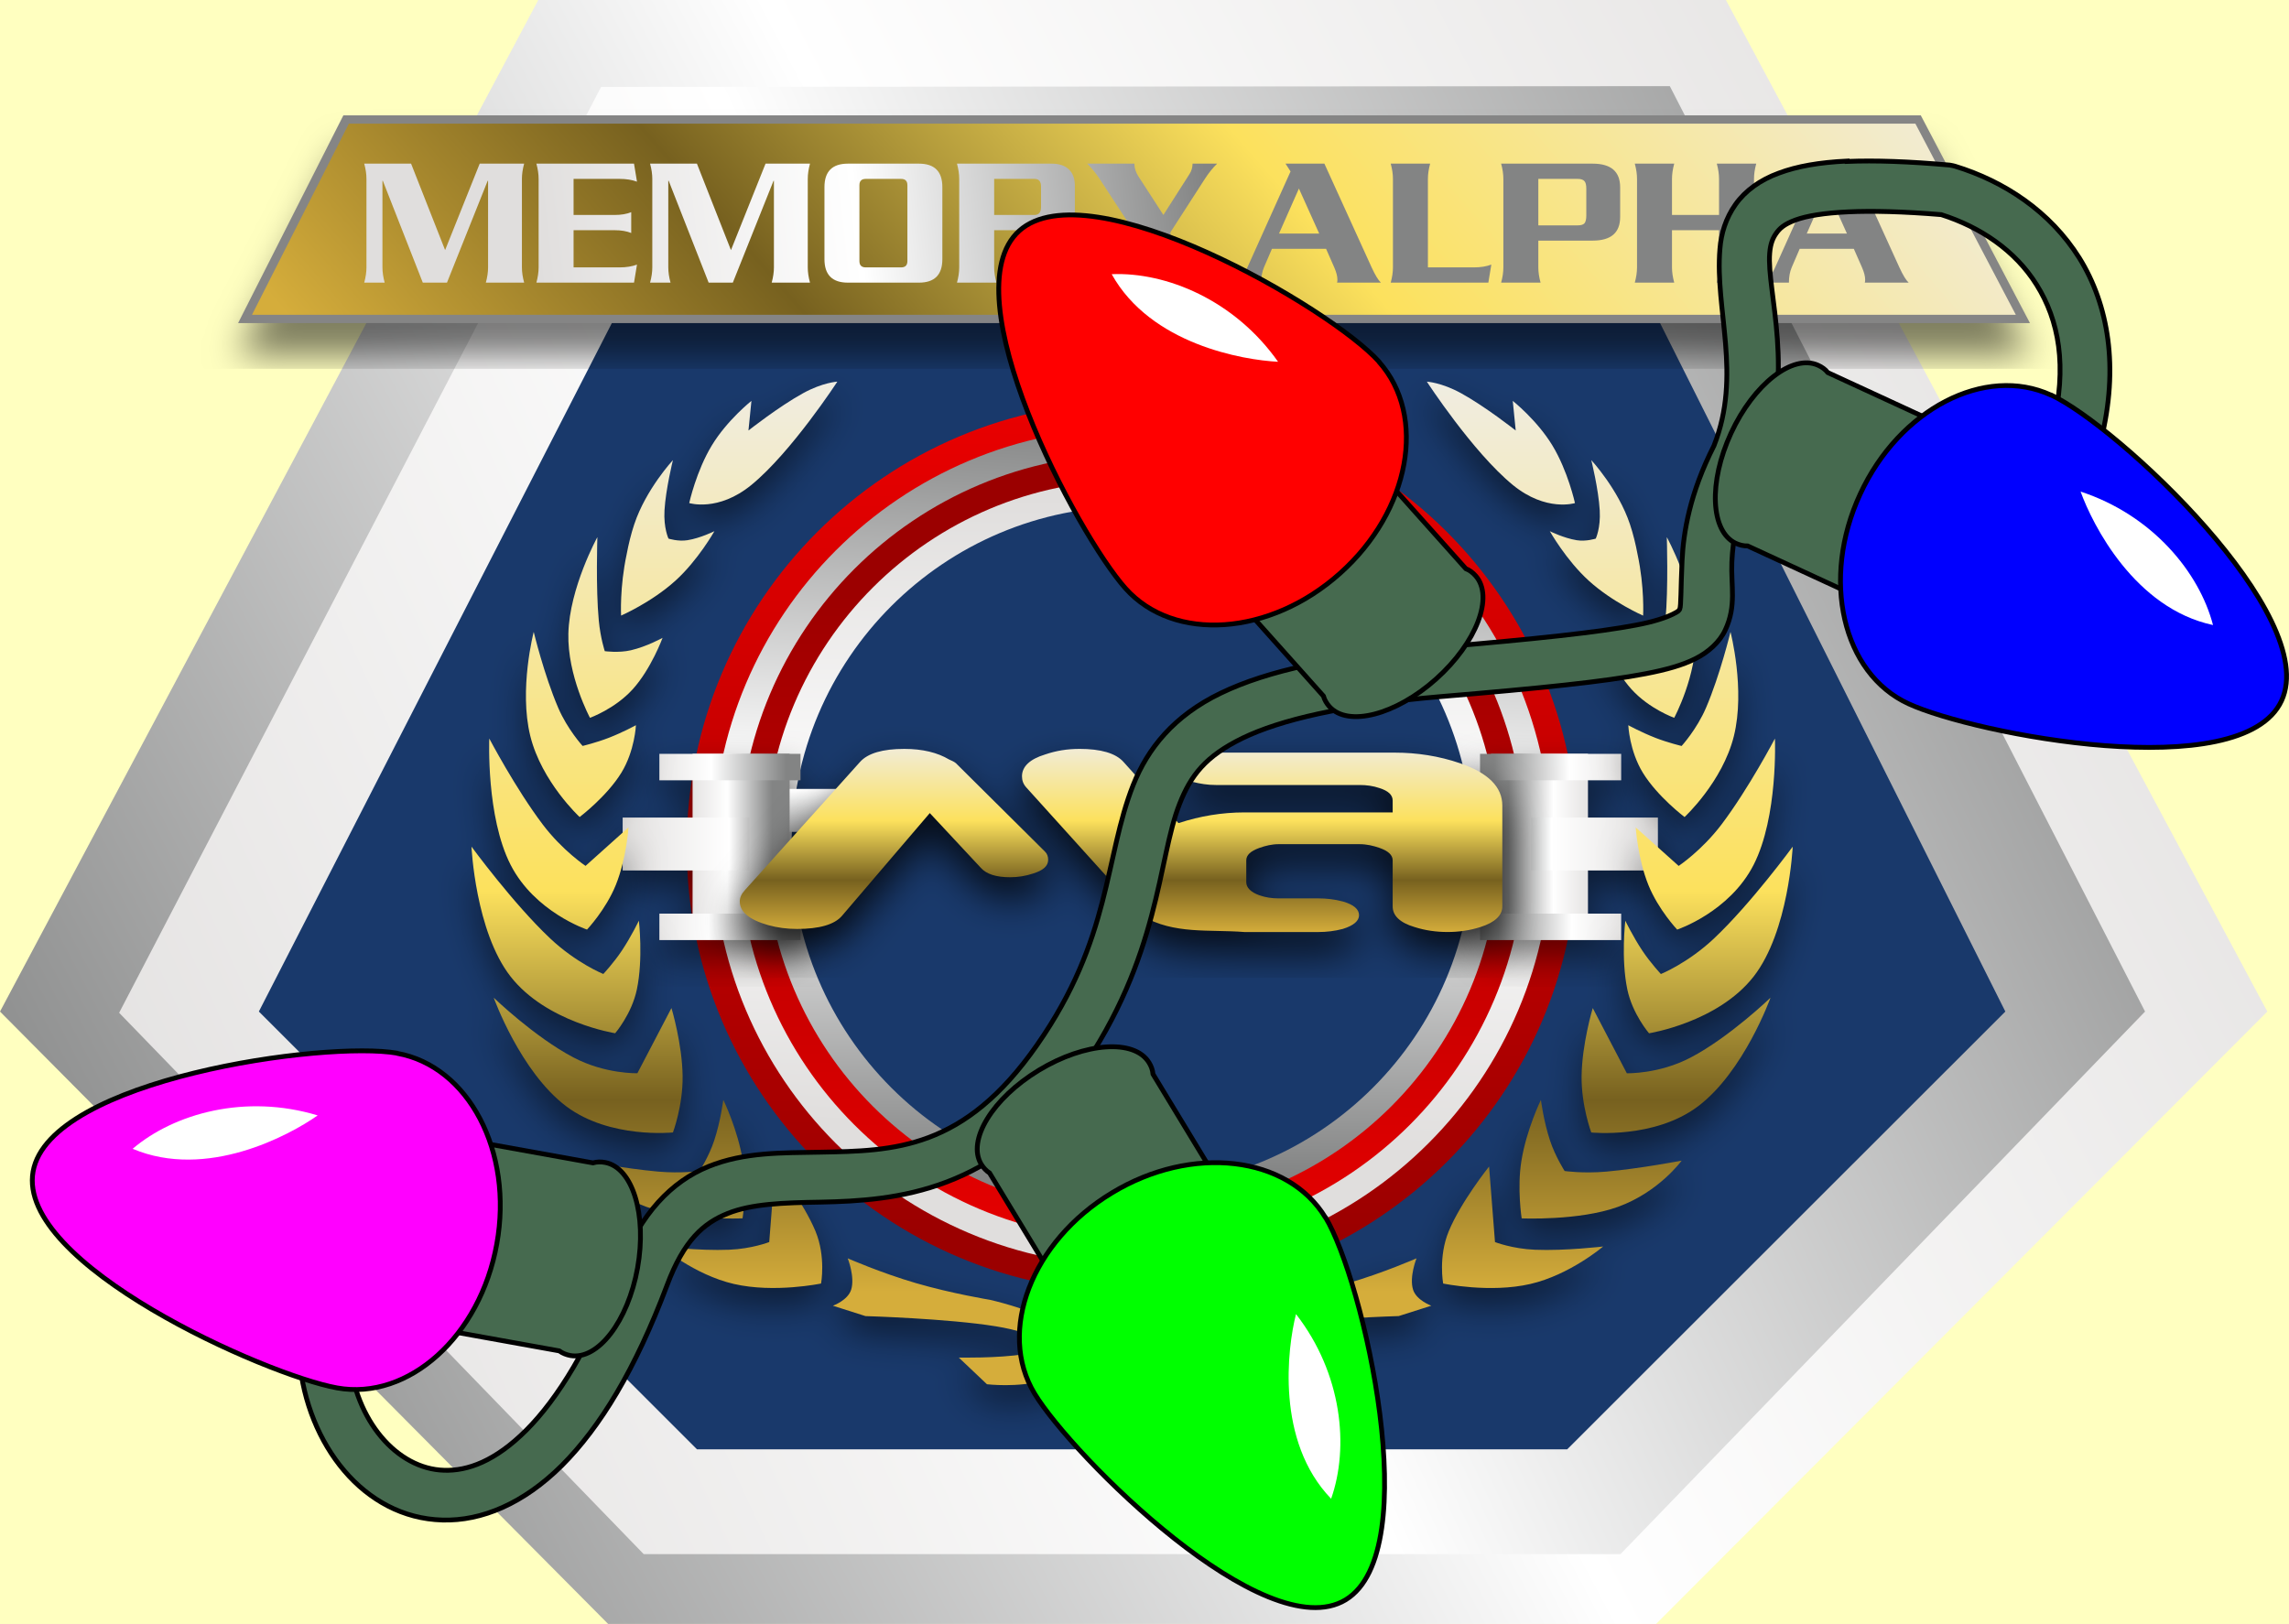
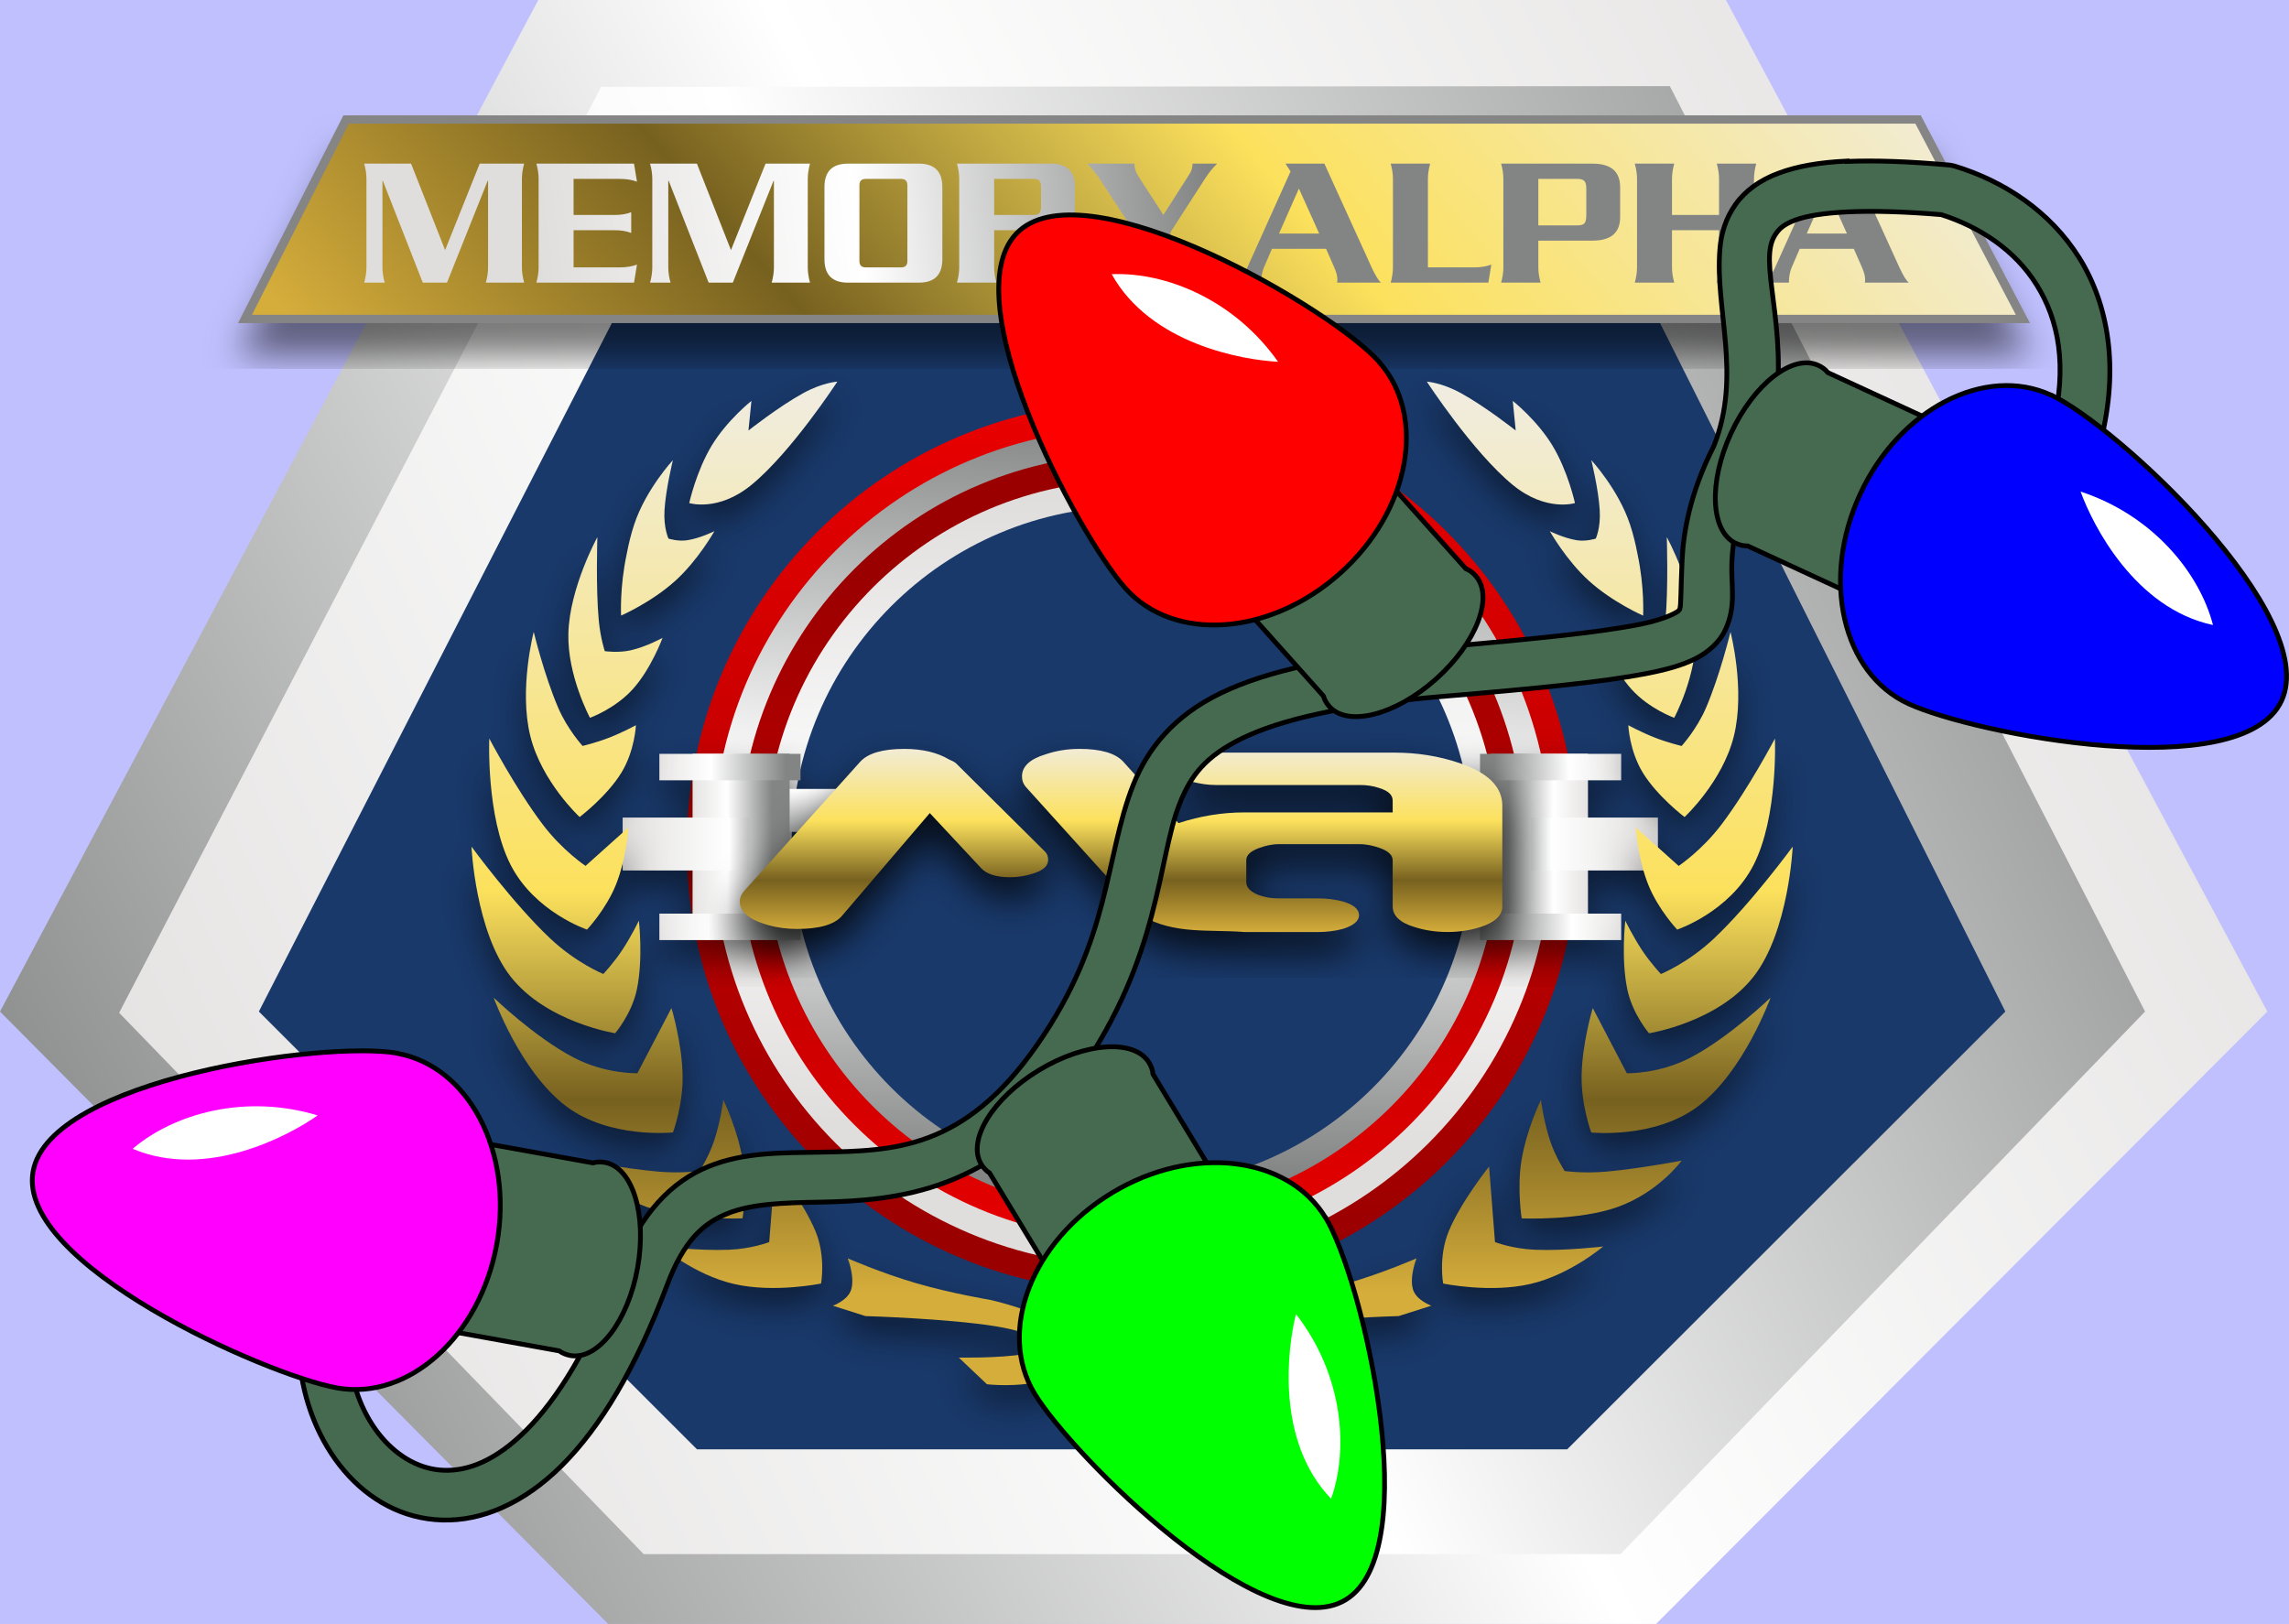
<svg xmlns="http://www.w3.org/2000/svg" xmlns:xlink="http://www.w3.org/1999/xlink" width="131.063" height="93">
  <defs>
    <linearGradient id="linearGradient3301">
      <stop stop-color="#838484" />
      <stop stop-color="#ffffff" offset="0.247" />
      <stop stop-color="#e0dedd" offset="1" />
    </linearGradient>
    <linearGradient id="linearGradient4161">
      <stop stop-color="#9b0000" />
      <stop stop-color="#f30000" offset="1" />
    </linearGradient>
    <linearGradient id="linearGradient4590">
      <stop stop-color="#efeeef" />
      <stop stop-color="#fce15d" offset="0.582" />
      <stop stop-color="#77611f" offset="0.8" />
      <stop stop-color="#d5ad3b" offset="1" />
    </linearGradient>
    <linearGradient id="linearGradient4540-Silver">
      <stop stop-color="#838484" />
      <stop stop-color="#ffffff" offset="0.52" />
      <stop stop-color="#e0dedd" offset="1" />
    </linearGradient>
    <linearGradient id="linearGradient4508-Gold">
      <stop stop-color="#efeeef" />
      <stop stop-color="#fce15d" offset="0.439" />
      <stop stop-color="#77611f" offset="0.737" />
      <stop stop-color="#d5ad3b" offset="1" />
    </linearGradient>
    <filter id="filter3903" width="1.5" height="1.5" x="-0.25" y="-0.25" color-interpolation-filters="sRGB">
      <feGaussianBlur in="SourceAlpha" stdDeviation="1" result="blur" />
      <feColorMatrix result="bluralpha" type="matrix" values="1 0 0 0 0 0 1 0 0 0 0 0 1 0 0 0 0 0 0.5 0" />
      <feOffset in="bluralpha" dx="0" dy="2" result="offsetBlur" />
      <feMerge>
        <feMergeNode in="offsetBlur" />
        <feMergeNode in="SourceGraphic" />
      </feMerge>
    </filter>
    <filter id="filter3931" width="1.5" height="1.5" x="-0.25" y="-0.25" color-interpolation-filters="sRGB">
      <feGaussianBlur in="SourceAlpha" stdDeviation="1" result="blur" />
      <feColorMatrix result="bluralpha" type="matrix" values="1 0 0 0 0 0 1 0 0 0 0 0 1 0 0 0 0 0 0.5 0" />
      <feOffset in="bluralpha" dx="0" dy="1" result="offsetBlur" />
      <feMerge>
        <feMergeNode in="offsetBlur" />
        <feMergeNode in="SourceGraphic" />
      </feMerge>
    </filter>
    <linearGradient id="linearGradient4540-Silver-0">
      <stop stop-color="#838484" />
      <stop stop-color="#ffffff" offset="0.52" />
      <stop stop-color="#e0dedd" offset="1" />
    </linearGradient>
    <linearGradient id="linearGradient4540-Silver-1">
      <stop stop-color="#838484" />
      <stop stop-color="#ffffff" offset="0.52" />
      <stop stop-color="#e0dedd" offset="1" />
    </linearGradient>
    <linearGradient id="linearGradient4540-Silver-7">
      <stop stop-color="#838484" />
      <stop stop-color="#ffffff" offset="0.52" />
      <stop stop-color="#e0dedd" offset="1" />
    </linearGradient>
    <linearGradient id="linearGradient4540-Silver-1-7">
      <stop stop-color="#838484" />
      <stop stop-color="#ffffff" offset="0.52" />
      <stop stop-color="#e0dedd" offset="1" />
    </linearGradient>
    <linearGradient id="linearGradient4540-Silver-0-7">
      <stop stop-color="#838484" />
      <stop stop-color="#ffffff" offset="0.52" />
      <stop stop-color="#e0dedd" offset="1" />
    </linearGradient>
    <linearGradient id="linearGradient3301-6">
      <stop stop-color="#838484" />
      <stop stop-color="#ffffff" offset="0.247" />
      <stop stop-color="#e0dedd" offset="1" />
    </linearGradient>
    <filter id="filter3765" width="1.5" height="1.5" x="-0.25" y="-0.25" color-interpolation-filters="sRGB">
      <feGaussianBlur in="SourceAlpha" stdDeviation="1" result="blur" />
      <feColorMatrix result="bluralpha" type="matrix" values="1 0 0 0 0 0 1 0 0 0 0 0 1 0 0 0 0 0 0.5 0" />
      <feOffset in="bluralpha" dx="0" dy="1" result="offsetBlur" />
      <feMerge>
        <feMergeNode in="offsetBlur" />
        <feMergeNode in="SourceGraphic" />
      </feMerge>
    </filter>
    <filter id="filter3779" width="1.5" height="1.5" x="-0.25" y="-0.25" color-interpolation-filters="sRGB">
      <feGaussianBlur in="SourceAlpha" stdDeviation="1" result="blur" />
      <feColorMatrix result="bluralpha" type="matrix" values="1 0 0 0 0 0 1 0 0 0 0 0 1 0 0 0 0 0 0.5 0" />
      <feOffset in="bluralpha" dx="0" dy="1" result="offsetBlur" />
      <feMerge>
        <feMergeNode in="offsetBlur" />
        <feMergeNode in="SourceGraphic" />
      </feMerge>
    </filter>
    <filter id="filter3958" width="1.5" height="1.5" x="-0.25" y="-0.25" color-interpolation-filters="sRGB">
      <feGaussianBlur in="SourceAlpha" stdDeviation="1" result="blur" />
      <feColorMatrix result="bluralpha" type="matrix" values="1 0 0 0 0 0 1 0 0 0 0 0 1 0 0 0 0 0 0.8 0" />
      <feOffset in="bluralpha" dx="0" dy="1" result="offsetBlur" />
      <feMerge>
        <feMergeNode in="offsetBlur" />
        <feMergeNode in="SourceGraphic" />
      </feMerge>
    </filter>
    <linearGradient xlink:href="#linearGradient4540-Silver" id="linearGradient3202" gradientUnits="userSpaceOnUse" x1="138" y1="118.362" x2="263" y2="52.362" />
    <linearGradient xlink:href="#linearGradient4540-Silver" id="linearGradient3204" gradientUnits="userSpaceOnUse" x1="261" y1="58.362" x2="138" y2="115.362" />
    <linearGradient xlink:href="#linearGradient4508-Gold" id="linearGradient3206" gradientUnits="userSpaceOnUse" x1="237.345" y1="24.433" x2="170.786" y2="80.059" />
    <linearGradient xlink:href="#linearGradient4540-Silver" id="linearGradient3208" gradientUnits="userSpaceOnUse" x1="455.489" y1="45.36" x2="340.223" y2="58.105" />
    <linearGradient xlink:href="#linearGradient4540-Silver" id="linearGradient3210" gradientUnits="userSpaceOnUse" x1="455.489" y1="45.36" x2="340.223" y2="58.105" />
    <linearGradient xlink:href="#linearGradient4540-Silver" id="linearGradient3212" gradientUnits="userSpaceOnUse" x1="455.489" y1="45.36" x2="340.223" y2="58.105" />
    <linearGradient xlink:href="#linearGradient4540-Silver" id="linearGradient3214" gradientUnits="userSpaceOnUse" x1="455.489" y1="45.36" x2="340.223" y2="58.105" />
    <linearGradient xlink:href="#linearGradient4540-Silver" id="linearGradient3216" gradientUnits="userSpaceOnUse" x1="455.489" y1="45.36" x2="340.223" y2="58.105" />
    <linearGradient xlink:href="#linearGradient4540-Silver" id="linearGradient3218" gradientUnits="userSpaceOnUse" x1="455.489" y1="45.36" x2="340.223" y2="58.105" />
    <linearGradient xlink:href="#linearGradient4540-Silver" id="linearGradient3220" gradientUnits="userSpaceOnUse" x1="455.489" y1="45.36" x2="340.223" y2="58.105" />
    <linearGradient xlink:href="#linearGradient4540-Silver" id="linearGradient3223" gradientUnits="userSpaceOnUse" x1="455.489" y1="45.36" x2="340.223" y2="58.105" />
    <linearGradient xlink:href="#linearGradient4540-Silver" id="linearGradient3225" gradientUnits="userSpaceOnUse" x1="455.489" y1="45.36" x2="340.223" y2="58.105" />
    <linearGradient xlink:href="#linearGradient4540-Silver" id="linearGradient3227" gradientUnits="userSpaceOnUse" x1="455.489" y1="45.36" x2="340.223" y2="58.105" />
    <linearGradient xlink:href="#linearGradient4540-Silver" id="linearGradient3229" gradientUnits="userSpaceOnUse" x1="455.489" y1="45.36" x2="340.223" y2="58.105" />
    <linearGradient xlink:href="#linearGradient4540-Silver" id="linearGradient3231" gradientUnits="userSpaceOnUse" x1="455.489" y1="45.36" x2="340.223" y2="58.105" />
    <linearGradient xlink:href="#linearGradient4540-Silver" id="linearGradient3233" gradientUnits="userSpaceOnUse" x1="455.489" y1="45.36" x2="340.223" y2="58.105" />
    <linearGradient xlink:href="#linearGradient4540-Silver" id="linearGradient3235" gradientUnits="userSpaceOnUse" x1="455.489" y1="45.36" x2="340.223" y2="58.105" />
    <linearGradient xlink:href="#linearGradient4161" id="linearGradient3237" gradientUnits="userSpaceOnUse" x1="74.964" y1="80.857" x2="75.5" y2="27.286" />
    <linearGradient xlink:href="#linearGradient4540-Silver" id="linearGradient3239" gradientUnits="userSpaceOnUse" x1="75.5" y1="34.071" x2="73.179" y2="75.143" />
    <linearGradient xlink:href="#linearGradient4161" id="linearGradient3241" gradientUnits="userSpaceOnUse" x1="75.5" y1="43" x2="75.5" y2="88" />
    <linearGradient xlink:href="#linearGradient4540-Silver" id="linearGradient3243" gradientUnits="userSpaceOnUse" x1="74.786" y1="77.286" x2="74.964" y2="38.536" />
    <linearGradient xlink:href="#linearGradient4540-Silver" id="linearGradient3245" gradientUnits="userSpaceOnUse" gradientTransform="translate(129.6994 29.87555)" x1="-8.649" y1="56.621" x2="-8.649" y2="50.749" />
    <linearGradient xlink:href="#linearGradient4540-Silver-1" id="linearGradient3247" gradientUnits="userSpaceOnUse" gradientTransform="translate(128.5833 33.8846)" x1="-8.649" y1="56.621" x2="-8.649" y2="50.749" />
    <linearGradient xlink:href="#linearGradient4540-Silver" id="linearGradient3249" gradientUnits="userSpaceOnUse" gradientTransform="translate(32.51611 6.128592)" x1="85.151" y1="81.069" x2="80.227" y2="81.069" />
    <linearGradient xlink:href="#linearGradient4540-Silver" id="linearGradient3251" gradientUnits="userSpaceOnUse" gradientTransform="translate(33.01408 7.649792)" x1="85.467" y1="74.503" x2="77.196" y2="74.44" />
    <linearGradient xlink:href="#linearGradient4540-Silver-0" id="linearGradient3253" gradientUnits="userSpaceOnUse" gradientTransform="translate(33.01408 16.7997)" x1="85.214" y1="74.376" x2="77.196" y2="74.44" />
    <linearGradient xlink:href="#linearGradient3301" id="linearGradient3255" gradientUnits="userSpaceOnUse" gradientTransform="matrix(1 0 0 1.297297 -0.1510996 -23.71091)" x1="117.539" y1="85.236" x2="108.764" y2="85.236" />
    <linearGradient xlink:href="#linearGradient4540-Silver-7" id="linearGradient3257" gradientUnits="userSpaceOnUse" gradientTransform="translate(129.6994 29.87555)" x1="-8.649" y1="56.621" x2="-8.649" y2="50.749" />
    <linearGradient xlink:href="#linearGradient4540-Silver-1-7" id="linearGradient3259" gradientUnits="userSpaceOnUse" gradientTransform="translate(128.5833 33.8846)" x1="-8.649" y1="56.621" x2="-8.649" y2="50.749" />
    <linearGradient xlink:href="#linearGradient4540-Silver-7" id="linearGradient3261" gradientUnits="userSpaceOnUse" gradientTransform="translate(32.51611 6.128592)" x1="85.151" y1="81.069" x2="80.227" y2="81.069" />
    <linearGradient xlink:href="#linearGradient4540-Silver-7" id="linearGradient3263" gradientUnits="userSpaceOnUse" gradientTransform="translate(33.01408 7.649792)" x1="85.467" y1="74.503" x2="77.196" y2="74.44" />
    <linearGradient xlink:href="#linearGradient4540-Silver-0-7" id="linearGradient3265" gradientUnits="userSpaceOnUse" gradientTransform="translate(33.01408 16.7997)" x1="85.214" y1="74.376" x2="77.196" y2="74.44" />
    <linearGradient xlink:href="#linearGradient3301-6" id="linearGradient3267" gradientUnits="userSpaceOnUse" gradientTransform="matrix(1 0 0 1.297297 -0.1510996 -23.71091)" x1="117.539" y1="85.236" x2="108.764" y2="85.236" />
    <linearGradient xlink:href="#linearGradient4508-Gold" id="linearGradient3269" gradientUnits="userSpaceOnUse" gradientTransform="matrix(0.587705 0 0 0.587705 143.8609 56.09982)" x1="86.679" y1="42.413" x2="86.679" y2="59.429" />
    <linearGradient xlink:href="#linearGradient4590" id="linearGradient3271" gradientUnits="userSpaceOnUse" gradientTransform="translate(-0.3243775 0)" x1="214" y1="57.362" x2="214" y2="112.362" />
    <path id="cap" fill="#466a4f" stroke="#000000" stroke-width="0.25" d="m 82.78 44.2 l 5.36 6 c 0.06 0.21 0.17 0.39 0.31 0.55 0.97 1.08 3.46 0.44 5.56 -1.44 2.1 -1.88 3.02 -4.28 2.05 -5.37 -0.14 -0.16 -0.31 -0.29 -0.51 -0.37 l -5.36 -6 z" />
    <path id="bulb" stroke="#000000" stroke-width="0.25" stroke-linejoin="round" d="m 91.03 32.8 c 2.52 2.82 1.62 7.76 -2.02 11.01 -3.64 3.26 -8.65 3.61 -11.17 0.79 -2.52 -2.82 -9.18 -15.36 -5.53 -18.62 3.64 -3.26 16.2 4 18.73 6.82 z" />
    <path id="gleam" fill="#ffffff" d="m 85.78 32.8 c -1.82 -0.09 -6.63 -0.91 -8.66 -4.56 2.84 -0.12 6.4 1.35 8.66 4.56 z" />
  </defs>
-   <rect width="100%" height="100%" fill="#ffffc0" />
+   <rect width="100%" height="100%" fill="#c0c0ff" />
  <g transform="translate(-135.1786 -38.36218)">
    <path d="M 166 38.362 135.179 96.291 170 131.362 l 60 0 35 -35.071 -31 -57.929 z" fill="url(#linearGradient3202)" />
    <path d="M 142 96.362 169.595 43.339 230.789 43.296 258 96.291 l -30.035 31.071 -55.93 0 z" fill="url(#linearGradient3204)" />
    <path d="m 150 96.291 25.088 25.071 49.825 0 L 250 96.291 226.68 49.785 173.767 49.928 z" fill="#19396b" />
    <path d="m 149.214 57.362 5.786 -12 90 0 6 12 z" fill="url(#linearGradient3206)" transform="matrix(1.00008 0 0 0.9517445 -0.01595527 2.032081)" stroke="#858585" stroke-width="0.5" filter="url(#filter3903)" />
    <g fill="url(#linearGradient3235)" transform="matrix(0.3327476 0 0 0.3327476 52.6846 33.81543)">
      <g fill="url(#linearGradient3220)">
        <path fill="url(#linearGradient3208)" d="m 338.111 62.308 -6.592 0 c 0.256 -0.939 0.384 -1.813 0.384 -2.624 l 0 -14.912 -0.064 0 -7.008 17.536 -4.16 0 -6.88 -17.536 -0.064 0 0 14.912 c -1e-5 0.811 0.128 1.685 0.384 2.624 l -3.52 0 c 0.256 -0.939 0.384 -1.813 0.384 -2.624 l 0 -15.232 c -10e-6 -0.811 -0.128 -1.685 -0.384 -2.624 l 8.064 0 5.856 14.88 5.952 -14.88 7.648 0 c -0.256 0.939 -0.384 1.813 -0.384 2.624 l 0 15.232 c -3e-5 0.811 0.128 1.685 0.384 2.624" />
        <path fill="url(#linearGradient3210)" d="m 357.528 59.204 -0.512 3.104 -16.8 0 c 0.256 -0.939 0.384 -1.813 0.384 -2.624 l 0 -15.232 c -10e-6 -0.811 -0.128 -1.685 -0.384 -2.624 l 16.8 0 0.512 3.104 c -0.853 -0.32 -1.856 -0.48 -3.008 -0.48 l -7.904 0 0 6.208 7.072 0 c 1.109 1.2e-5 2.059 -0.16 2.848 -0.48 l 0 3.584 c -0.789 -0.32 -1.739 -0.48 -2.848 -0.48 l -7.072 0 0 6.4 7.904 0 c 1.152 3e-6 2.155 -0.16 3.008 -0.48" />
        <path fill="url(#linearGradient3212)" d="m 387.298 62.308 -6.592 0 c 0.256 -0.939 0.384 -1.813 0.384 -2.624 l 0 -14.912 -0.064 0 -7.008 17.536 -4.16 0 -6.88 -17.536 -0.064 0 0 14.912 c -1e-5 0.811 0.128 1.685 0.384 2.624 l -3.52 0 c 0.256 -0.939 0.384 -1.813 0.384 -2.624 l 0 -15.232 c -10e-6 -0.811 -0.128 -1.685 -0.384 -2.624 l 8.064 0 5.856 14.88 5.952 -14.88 7.648 0 c -0.256 0.939 -0.384 1.813 -0.384 2.624 l 0 15.232 c -3e-5 0.811 0.128 1.685 0.384 2.624" />
        <path fill="url(#linearGradient3214)" d="m 410.075 58.276 c -3e-5 2.688 -1.344 4.032 -4.032 4.032 l -12.224 0 c -2.688 0 -4.032 -1.344 -4.032 -4.032 l 0 -12.416 c -10e-6 -2.688 1.344 -4.032 4.032 -4.032 l 12.224 0 c 2.688 2.1e-5 4.032 1.344 4.032 4.032 l 0 12.416 m -6.016 0.32 0 -13.056 c -2e-5 -0.725 -0.363 -1.088 -1.088 -1.088 l -6.08 0 c -0.725 1.8e-5 -1.088 0.363 -1.088 1.088 l 0 13.056 c -1e-5 0.725 0.363 1.088 1.088 1.088 l 6.08 0 c 0.725 3e-6 1.088 -0.363 1.088 -1.088" />
        <path fill="url(#linearGradient3216)" d="m 433.807 62.308 -6.816 0 -3.52 -9.024 -4.48 0 0 6.4 c -1e-5 0.811 0.128 1.685 0.384 2.624 l -6.784 0 c 0.256 -0.939 0.384 -1.813 0.384 -2.624 l 0 -15.232 c -10e-6 -0.811 -0.128 -1.685 -0.384 -2.624 l 16.32 0 c 1.301 2.1e-5 2.304 0.352 3.008 1.056 0.64 0.661 0.96 1.579 0.96 2.752 l 0 4.352 c -2e-5 1.984 -1.056 3.115 -3.168 3.392 l 2.496 6.304 c 0.448 1.131 0.981 2.005 1.6 2.624 m -6.752 -13.024 0 -3.52 c -2e-5 -0.875 -0.373 -1.312 -1.12 -1.312 l -6.944 0 0 6.208 6.944 0 c 0.747 1.2e-5 1.12 -0.459 1.12 -1.376" />
        <path fill="url(#linearGradient3218)" d="m 457.355 41.828 c -0.747 0.725 -1.451 1.6 -2.112 2.624 l -5.92 9.184 0 6.048 c -2e-5 0.811 0.128 1.685 0.384 2.624 l -7.04 0 c 0.256 -0.939 0.384 -1.813 0.384 -2.624 l 0 -6.176 -5.92 -9.056 c -0.661 -1.003 -1.376 -1.877 -2.144 -2.624 l 8.128 0 c -10e-6 0.747 0.235 1.483 0.704 2.208 l 4.288 6.624 4.512 -7.072 c 0.32 -0.491 0.491 -1.077 0.512 -1.76 l 4.224 0" />
      </g>
      <g fill="url(#linearGradient3233)">
        <path fill="url(#linearGradient3223)" d="m 485.541 62.308 -7.552 0 c 0.043 -0.128 0.064 -0.299 0.064 -0.512 -2e-5 -0.576 -0.181 -1.28 -0.544 -2.112 l -1.408 -3.2 -9.312 0 -1.376 3.2 c -0.32 0.747 -0.48 1.621 -0.48 2.624 l -3.936 0 c 0.725 -1.024 1.248 -1.899 1.568 -2.624 l 7.424 -16.512 -0.864 -1.344 6.688 0 8.128 17.856 c 0.619 1.344 1.152 2.219 1.6 2.624 m -10.624 -8.448 -3.488 -7.744 -3.424 7.744 6.912 0" />
        <path fill="url(#linearGradient3225)" d="m 504.538 59.204 -0.512 3.104 -16.8 0 c 0.256 -0.939 0.384 -1.813 0.384 -2.624 l 0 -15.232 c 0 -0.811 -0.128 -1.685 -0.384 -2.624 l 6.784 0 c -0.256 0.939 -0.384 1.813 -0.384 2.624 l 0 15.232 7.904 0 c 1.152 3e-6 2.155 -0.16 3.008 -0.48" />
        <path fill="url(#linearGradient3227)" d="m 526.706 51.012 c -2e-5 2.709 -1.579 4.064 -4.736 4.064 l -9.344 0 0 4.608 c -10e-6 0.811 0.128 1.685 0.384 2.624 l -6.784 0 c 0.256 -0.939 0.384 -1.813 0.384 -2.624 l 0 -15.232 c 0 -0.811 -0.128 -1.685 -0.384 -2.624 l 15.744 0 c 3.157 2.1e-5 4.736 1.355 4.736 4.064 l 0 5.12 m -5.824 -0.256 0 -4.608 c -2e-5 -0.64 -0.107 -1.077 -0.32 -1.312 -0.213 -0.256 -0.608 -0.384 -1.184 -0.384 l -6.752 0 0 8 6.752 0 c 0.576 1e-5 0.971 -0.117 1.184 -0.352 0.213 -0.256 0.32 -0.704 0.32 -1.344" />
        <path fill="url(#linearGradient3229)" d="m 550.122 62.308 -6.784 0 c 0.256 -0.939 0.384 -1.813 0.384 -2.624 l 0 -6.4 -8.096 0 0 6.4 c -10e-6 0.811 0.128 1.685 0.384 2.624 l -6.784 0 c 0.256 -0.939 0.384 -1.813 0.384 -2.624 l 0 -15.232 c 0 -0.811 -0.128 -1.685 -0.384 -2.624 l 6.784 0 c -0.256 0.939 -0.384 1.813 -0.384 2.624 l 0 6.208 8.096 0 0 -6.208 c -2e-5 -0.811 -0.128 -1.685 -0.384 -2.624 l 6.784 0 c -0.256 0.939 -0.384 1.813 -0.384 2.624 l 0 15.232 c -2e-5 0.811 0.128 1.685 0.384 2.624" />
        <path fill="url(#linearGradient3231)" d="m 576.354 62.308 -7.552 0 c 0.043 -0.128 0.064 -0.299 0.064 -0.512 -2e-5 -0.576 -0.181 -1.28 -0.544 -2.112 l -1.408 -3.2 -9.312 0 -1.376 3.2 c -0.32 0.747 -0.48 1.621 -0.48 2.624 l -3.936 0 c 0.725 -1.024 1.248 -1.899 1.568 -2.624 l 7.424 -16.512 -0.864 -1.344 6.688 0 8.128 17.856 c 0.619 1.344 1.152 2.219 1.6 2.624 m -10.624 -8.448 -3.488 -7.744 -3.424 7.744 6.912 0" />
      </g>
    </g>
    <path transform="translate(124.5 28.36218)" d="M 101 58.5 C 101 72.583 89.583 84 75.5 84 61.417 84 50 72.583 50 58.5 50 44.417 61.417 33 75.5 33 c 14.03 0 25.425 11.334 25.5 25.364" fill="url(#linearGradient3237)" />
    <path transform="translate(124.5 28.36218)" d="m 99.5 58.5 c 0 13.255 -10.745 24 -24 24 -13.255 0 -24 -10.745 -24 -24 0 -13.255 10.745 -24 24 -24 13.205 0 23.929 10.667 24 23.872" fill="url(#linearGradient3239)" />
    <path transform="translate(124.5 28.36218)" d="M 98 58.5 C 98 70.926 87.926 81 75.5 81 63.074 81 53 70.926 53 58.5 53 46.074 63.074 36 75.5 36 87.879 36 97.933 46 98 58.38" fill="url(#linearGradient3241)" />
    <path transform="translate(124.5 28.36218)" d="m 96.5 58.5 c 0 11.598 -9.402 21 -21 21 -11.598 0 -21 -9.402 -21 -21 0 -11.598 9.402 -21 21 -21 11.554 0 20.938 9.334 21 20.888" fill="url(#linearGradient3243)" />
    <path transform="translate(124.5 28.36218)" d="M 95 58.5 C 95 69.27 86.27 78 75.5 78 64.73 78 56 69.27 56 58.5 56 47.73 64.73 39 75.5 39 c 10.729 0 19.442 8.667 19.5 19.396" fill="#19396b" />
    <g transform="translate(61.71227 0.2008477)" filter="url(#filter3779)">
      <rect y="83.34" x="116.631" height="2.462" width="5.682" fill="url(#linearGradient3245)" />
      <rect y="87.349" x="115.514" height="2.462" width="5.682" fill="url(#linearGradient3247)" />
      <rect y="81.326" x="113.122" height="10.607" width="5.556" fill="url(#linearGradient3249)" />
      <rect y="81.332" x="111.221" height="1.515" width="8.081" fill="url(#linearGradient3251)" />
      <rect y="90.482" x="111.221" height="1.515" width="8.081" fill="url(#linearGradient3253)" />
      <rect y="84.981" x="109.118" height="3.03" width="7.26" fill="url(#linearGradient3255)" />
    </g>
    <g filter="url(#filter3765)" transform="matrix(-1 0 0 1 339.2245 0.2008477)">
      <rect y="83.34" x="116.631" height="2.462" width="5.682" fill="url(#linearGradient3257)" />
      <rect y="87.349" x="115.514" height="2.462" width="5.682" fill="url(#linearGradient3259)" />
      <rect y="81.326" x="113.122" height="10.607" width="5.556" fill="url(#linearGradient3261)" />
      <rect y="81.332" x="111.221" height="1.515" width="8.081" fill="url(#linearGradient3263)" />
      <rect y="90.482" x="111.221" height="1.515" width="8.081" fill="url(#linearGradient3265)" />
      <rect y="84.981" x="109.118" height="3.03" width="7.26" fill="url(#linearGradient3267)" />
    </g>
    <path fill="url(#linearGradient3269)" filter="url(#filter3958)" d="m 188.914 81.806 c -1.081 9e-6 -1.827 0.217 -2.219 0.656 l -5.781 6.438 c -0.172 0.188 -0.25 0.374 -0.25 0.562 0 0.517 0.481 0.921 1.438 1.188 0.454 0.125 0.92 0.188 1.438 0.188 1.113 0 1.874 -0.217 2.25 -0.656 l 4.406 -5.156 2.562 2.75 c 0.282 0.313 0.763 0.469 1.469 0.469 0.392 2e-6 0.78 -0.062 1.156 -0.188 0.501 -0.157 0.75 -0.374 0.75 -0.688 -2e-5 -0.157 -0.047 -0.297 -0.156 -0.406 l -4.469 -4.438 c -0.094 -0.078 -0.203 -0.125 -0.344 -0.188 -0.58 -0.345 -1.325 -0.531 -2.25 -0.531 z m 8.781 0 c -0.611 9e-6 -1.17 0.093 -1.719 0.281 -0.768 0.235 -1.156 0.608 -1.156 1.094 -1e-5 0.204 0.062 0.39 0.219 0.562 l 5.812 6.438 c 1.583 0.941 3.37 0.673 5.125 0.812 l 3.719 0 c 0.392 10e-7 0.811 -0.047 1.219 -0.156 0.549 -0.172 0.812 -0.405 0.812 -0.688 -1e-5 -0.298 -0.264 -0.531 -0.812 -0.688 -0.407 -0.11 -0.827 -0.156 -1.219 -0.156 l -2 0 c -0.345 2e-6 -0.655 -0.047 -0.969 -0.156 -0.439 -0.157 -0.656 -0.39 -0.656 -0.656 l 0 -1.094 c -1e-5 -0.266 0.217 -0.468 0.656 -0.625 0.313 -0.11 0.624 -0.187 0.969 -0.188 l 4.062 0 c 0.345 5e-6 0.687 0.078 1 0.188 0.439 0.157 0.656 0.359 0.656 0.625 l 0 2.312 c -1e-5 0.454 0.357 0.812 1.094 1.031 0.533 0.172 1.092 0.25 1.656 0.25 0.564 10e-7 1.123 -0.078 1.656 -0.25 0.737 -0.235 1.094 -0.592 1.094 -1.031 l 0 -5.062 c -2e-5 -0.925 -0.699 -1.639 -2.125 -2.125 -1.05 -0.36 -2.153 -0.531 -3.281 -0.531 l -9 0 c -0.407 9e-6 -0.796 0.047 -1.156 0.156 -0.533 0.141 -0.781 0.358 -0.781 0.656 0 0.298 0.264 0.515 0.812 0.656 0.376 0.094 0.749 0.156 1.156 0.156 l 7.219 0 c 0.345 7e-6 0.687 0.047 1 0.156 0.439 0.141 0.656 0.343 0.656 0.625 l 0 0.594 -7.438 0 c -1.128 6e-6 -2.231 0.186 -3.281 0.531 -0.01 0.004 -0.021 -0.004 -0.031 0 l -2.75 -3.062 c -0.392 -0.439 -1.137 -0.656 -2.219 -0.656 z" transform="matrix(1.141533 0 0 1.141533 -28.69814 -12.13477)" />
    <path d="m 178.203 66.133 c 2.299 -1.885 4.92 -5.916 4.92 -5.916 0 0 -0.84 0.046 -1.96 0.662 -1.394 0.767 -3.129 2.136 -3.129 2.136 l 0.17 -1.696 c 0 0 -1.381 1.094 -2.263 2.542 -0.899 1.478 -1.299 3.31 -1.299 3.31 0 0 1.656 0.523 3.56 -1.038 z m -4.36 5.493 c 1.305 -1.181 2.241 -2.844 2.241 -2.844 0 0 -0.797 0.397 -1.539 0.516 -0.539 0.087 -1.09 -0.092 -1.09 -0.092 0 0 -0.286 -0.597 -0.229 -1.615 0.069 -1.212 0.483 -2.88 0.483 -2.88 0 0 -1.545 1.667 -2.213 3.672 -0.188 0.563 -0.328 1.148 -0.435 1.715 -0.409 1.907 -0.32 3.517 -0.32 3.517 0 0 1.736 -0.755 3.102 -1.99 z m -2.442 6.214 c 1.059 -1.167 1.715 -2.951 1.715 -2.951 0 0 -0.897 0.5 -1.819 0.713 -0.702 0.162 -1.489 0.05 -1.489 0.05 0 0 -0.246 -0.726 -0.345 -1.764 -0.175 -1.851 -0.08 -4.766 -0.08 -4.766 0 0 -1.595 2.9 -1.661 5.52 -0.061 2.418 1.237 4.827 1.237 4.827 0 0 1.422 -0.507 2.44 -1.628 z m -3.034 7.311 c 0 0 1.551 -1.17 2.389 -2.536 0.772 -1.259 0.834 -2.722 0.834 -2.722 0 0 -0.748 0.409 -1.544 0.718 -0.728 0.283 -1.509 0.469 -1.509 0.469 0 0 -0.866 -0.945 -1.398 -2.187 -0.808 -1.885 -1.401 -4.343 -1.401 -4.343 0 0 -0.858 3.291 -0.195 5.964 0.651 2.627 2.824 4.637 2.824 4.637 z m 0.424 6.445 c 0 0 1.07 -1.128 1.646 -2.549 0.61 -1.503 0.728 -3.303 0.728 -3.303 l -2.459 2.205 c 0 0 -1.321 -0.875 -2.456 -2.377 -1.554 -2.056 -3.056 -4.916 -3.056 -4.916 0 0 -0.189 4.476 1.221 7.233 1.388 2.713 4.376 3.708 4.376 3.708 z m 1.611 5.937 c 0 0 0.944 -1.094 1.241 -2.502 0.373 -1.772 0.116 -3.944 0.116 -3.944 0 0 -0.43 0.9 -0.979 1.722 -0.462 0.693 -1.057 1.331 -1.057 1.331 0 0 -1.542 -0.621 -3.048 -2.041 -2.119 -1.999 -4.5 -5.252 -4.5 -5.252 0 0 0.22 4.853 2.237 7.438 2.053 2.63 5.989 3.248 5.989 3.248 z m 3.308 5.682 c 0 0 0.575 -1.53 0.554 -3.222 -0.022 -1.862 -0.639 -3.902 -0.639 -3.902 l -1.951 3.732 c 0 0 -1.832 0.059 -3.662 -0.904 -2.241 -1.178 -4.564 -3.422 -4.564 -3.422 0 0 1.52 4.241 4.154 6.222 2.493 1.875 6.108 1.495 6.108 1.495 z m 3.986 4.919 c 0 0 0.27 -1.725 0.015 -3.296 -0.293 -1.805 -1.117 -3.489 -1.117 -3.489 0 0 -0.156 1.232 -0.526 2.341 -0.302 0.906 -0.831 1.73 -0.831 1.73 0 0 -1.046 0.155 -2.378 0.036 -1.911 -0.169 -4.322 -0.63 -4.322 -0.63 0 0 1.302 1.801 3.647 2.648 2.232 0.806 5.512 0.659 5.512 0.659 z m 1.866 -2.968 -0.339 4.325 c 0 0 -0.983 0.387 -2.293 0.44 -1.727 0.071 -3.898 -0.186 -3.898 -0.186 0 0 1.899 1.621 4.163 2.145 2.315 0.536 4.996 -0.024 4.996 -0.024 0 0 0.286 -1.529 -0.318 -2.992 -0.703 -1.7 -2.311 -3.708 -2.311 -3.708 z m 15.903 8.91 c -1.449 -0.8 -3.606 -1.277 -3.606 -1.277 0 0 -2.173 -0.354 -4.234 -0.956 -2.009 -0.586 -3.908 -1.419 -3.908 -1.419 0 0 0.426 1.061 0.197 1.795 -0.191 0.612 -1.045 0.919 -1.045 0.919 l 1.866 0.594 c 0 0 4.71 0.137 7.465 0.585 2.443 0.397 2.967 1.111 2.967 1.111 0 0 -0.298 0.314 -1.348 0.483 -1.498 0.242 -3.741 0.196 -3.741 0.196 l 1.611 1.527 c 0 0 1.766 0.216 3.291 -0.226 1.395 -0.404 2.561 -1.47 2.561 -1.47 0 0 -0.685 -1.092 -2.076 -1.86 z m 26.333 -47.942 c 1.904 1.561 3.56 1.038 3.56 1.038 0 0 -0.4 -1.832 -1.299 -3.31 -0.881 -1.448 -2.263 -2.542 -2.263 -2.542 l 0.169 1.696 c 0 0 -1.735 -1.37 -3.129 -2.136 -1.12 -0.616 -1.959 -0.662 -1.959 -0.662 0 0 2.622 4.031 4.921 5.916 z m 4.36 5.493 c 1.365 1.235 3.102 1.99 3.102 1.99 0 0 0.089 -1.608 -0.319 -3.514 -0.106 -0.568 -0.247 -1.155 -0.435 -1.719 -0.669 -2.005 -2.213 -3.672 -2.213 -3.672 0 0 0.414 1.668 0.483 2.88 0.058 1.018 -0.229 1.615 -0.229 1.615 0 0 -0.551 0.179 -1.09 0.092 -0.742 -0.12 -1.539 -0.516 -1.539 -0.516 0 0 0.936 1.663 2.241 2.844 z m 0.727 3.263 c 0 0 0.656 1.784 1.715 2.951 1.018 1.122 2.44 1.628 2.44 1.628 0 0 1.298 -2.409 1.237 -4.827 -0.066 -2.62 -1.661 -5.52 -1.661 -5.52 0 0 0.096 2.915 -0.079 4.766 -0.098 1.039 -0.345 1.764 -0.345 1.764 0 0 -0.787 0.112 -1.489 -0.05 -0.921 -0.213 -1.818 -0.713 -1.818 -0.713 z m 3.07 5.722 c -0.796 -0.309 -1.544 -0.718 -1.544 -0.718 0 0 0.063 1.464 0.834 2.722 0.837 1.366 2.388 2.536 2.388 2.536 0 0 2.172 -2.01 2.824 -4.637 0.663 -2.673 -0.194 -5.964 -0.194 -5.964 0 0 -0.593 2.458 -1.401 4.343 -0.532 1.242 -1.398 2.188 -1.398 2.188 0 0 -0.781 -0.186 -1.509 -0.469 z m 1.34 7.339 -2.459 -2.205 c 0 0 0.118 1.801 0.728 3.303 0.576 1.421 1.646 2.549 1.646 2.549 0 0 2.988 -0.995 4.376 -3.707 1.41 -2.757 1.221 -7.233 1.221 -7.233 0 0 -1.502 2.86 -3.056 4.916 -1.135 1.501 -2.456 2.377 -2.456 2.377 z m 2.03 4.15 c -1.506 1.42 -3.048 2.041 -3.048 2.041 0 0 -0.595 -0.638 -1.057 -1.331 -0.548 -0.822 -0.979 -1.722 -0.979 -1.722 0 0 -0.257 2.171 0.116 3.944 0.297 1.408 1.241 2.502 1.241 2.502 0 0 3.936 -0.618 5.989 -3.248 2.018 -2.585 2.237 -7.438 2.237 -7.438 0 0 -2.381 3.254 -4.5 5.252 z m -4.998 7.723 -1.951 -3.732 c 0 0 -0.617 2.04 -0.639 3.902 -0.02 1.692 0.554 3.222 0.554 3.222 0 0 3.614 0.38 6.108 -1.495 2.634 -1.981 4.154 -6.222 4.154 -6.222 0 0 -2.323 2.243 -4.564 3.422 -1.83 0.962 -3.662 0.904 -3.662 0.904 z m -3.562 5.597 c 0 0 -0.529 -0.824 -0.831 -1.73 -0.37 -1.108 -0.526 -2.341 -0.526 -2.341 0 0 -0.824 1.684 -1.117 3.489 -0.256 1.572 0.015 3.296 0.015 3.296 0 0 3.281 0.147 5.513 -0.659 2.345 -0.847 3.647 -2.648 3.647 -2.648 0 0 -2.411 0.461 -4.322 0.63 -1.332 0.118 -2.378 -0.036 -2.378 -0.036 z m -1.693 4.511 c -1.31 -0.054 -2.293 -0.44 -2.293 -0.44 l -0.339 -4.325 c 0 0 -1.608 2.008 -2.311 3.708 -0.604 1.462 -0.318 2.992 -0.318 2.992 0 0 2.681 0.561 4.996 0.024 2.264 -0.524 4.164 -2.145 4.164 -2.145 0 0 -2.171 0.257 -3.898 0.186 z m -6.984 2.287 c -0.229 -0.734 0.197 -1.795 0.197 -1.795 0 0 -1.899 0.833 -3.908 1.419 -2.061 0.601 -4.234 0.956 -4.234 0.956 0 0 -2.157 0.477 -3.606 1.277 -1.391 0.768 -2.077 1.86 -2.077 1.86 0 0 1.166 1.066 2.561 1.47 1.525 0.442 3.291 0.226 3.291 0.226 l 1.611 -1.527 c 0 0 -2.243 0.046 -3.741 -0.196 -1.049 -0.169 -1.347 -0.483 -1.347 -0.483 0 0 0.524 -0.714 2.967 -1.111 2.754 -0.448 7.464 -0.585 7.464 -0.585 l 1.866 -0.594 c 2.1e-4 -3.2e-4 -0.854 -0.307 -1.045 -0.919 z" fill="url(#linearGradient3271)" filter="url(#filter3931)" />
    <g transform="translate(114 23) scale(1.1)">
      <path fill="#466a4f" stroke="#000000" stroke-width="0.25" d="m 115.4 22.35 c -1.45 0.07 -2.6 0.27 -3.56 0.63 -0.96 0.35 -1.74 0.91 -2.25 1.63 -0.51 0.72 -0.75 1.52 -0.81 2.31 -0.27 3.18 1.15 6.55 -0.31 10.25 -1.26 2.48 -1.59 4.5 -1.66 5.97 -0.07 1.5 -0.05 2.38 -0.12 2.53 -0.04 0.08 -0.05 0.12 -0.38 0.28 -0.33 0.16 -0.94 0.38 -1.91 0.56 -1.93 0.37 -5.17 0.72 -10.38 1.16 -5.29 0.45 -8.77 1.2 -11.22 2.38 -2.45 1.18 -3.81 2.89 -4.56 4.78 -1.5 3.79 -1.13 7.98 -5 13.53 -3.82 5.48 -7.46 5.52 -11.31 5.59 -1.93 0.04 -3.92 -0.02 -5.81 0.75 -1.89 0.77 -3.53 2.43 -4.59 5.25 -1.55 4.12 -3.26 6.85 -4.88 8.47 -1.62 1.62 -3.06 2.13 -4.28 2.09 -2.45 -0.07 -4.63 -2.58 -4.94 -5.97 l -2.59 0.22 c 0.4 4.39 3.34 8.23 7.44 8.34 2.05 0.06 4.23 -0.86 6.22 -2.84 1.99 -1.99 3.83 -5.01 5.47 -9.37 0.88 -2.36 1.91 -3.25 3.16 -3.75 1.24 -0.5 2.88 -0.56 4.84 -0.59 3.92 -0.08 9.13 -0.5 13.44 -6.69 4.26 -6.12 4.09 -11.14 5.25 -14.06 0.58 -1.46 1.33 -2.46 3.28 -3.41 1.95 -0.94 5.17 -1.72 10.31 -2.16 5.22 -0.44 8.49 -0.77 10.66 -1.19 1.09 -0.21 1.91 -0.44 2.59 -0.78 0.68 -0.34 1.27 -0.87 1.56 -1.5 0.59 -1.26 0.29 -2.29 0.34 -3.53 0.06 -1.24 0.28 -2.78 1.44 -5 l 0.03 -0.06 0.03 -0.06 c 1.86 -4.69 0.3 -8.98 0.47 -10.97 0.04 -0.5 0.17 -0.79 0.34 -1.03 0.17 -0.24 0.4 -0.47 1 -0.69 1.17 -0.43 3.62 -0.61 7.59 -0.28 2.02 0.64 3.85 1.86 4.97 3.66 1.13 1.81 1.63 4.21 0.81 7.47 l 2.53 0.63 c 0.95 -3.81 0.39 -7.07 -1.12 -9.5 -1.52 -2.43 -3.92 -4 -6.47 -4.78 l -0.12 -0.03 -0.16 -0.03 c -2.14 -0.19 -3.89 -0.25 -5.34 -0.19 z" />
      <use href="#cap" />
      <use href="#bulb" fill="#ff0000" />
      <use href="#gleam" />
      <g transform="translate(93 174) rotate(107) scale(-1 1)">
        <use href="#cap" />
        <use href="#bulb" fill="#00ff00" />
        <use href="#gleam" />
      </g>
      <g transform="translate(-52 99) rotate(-38) scale(1 1)">
        <use href="#cap" />
        <use href="#bulb" fill="#ff00ff" />
        <use href="#gleam" />
      </g>
      <g transform="translate(184 112) rotate(73) scale(-1 1)">
        <use href="#cap" />
        <use href="#bulb" fill="#0000ff" />
        <use href="#gleam" />
      </g>
    </g>
  </g>
</svg>
